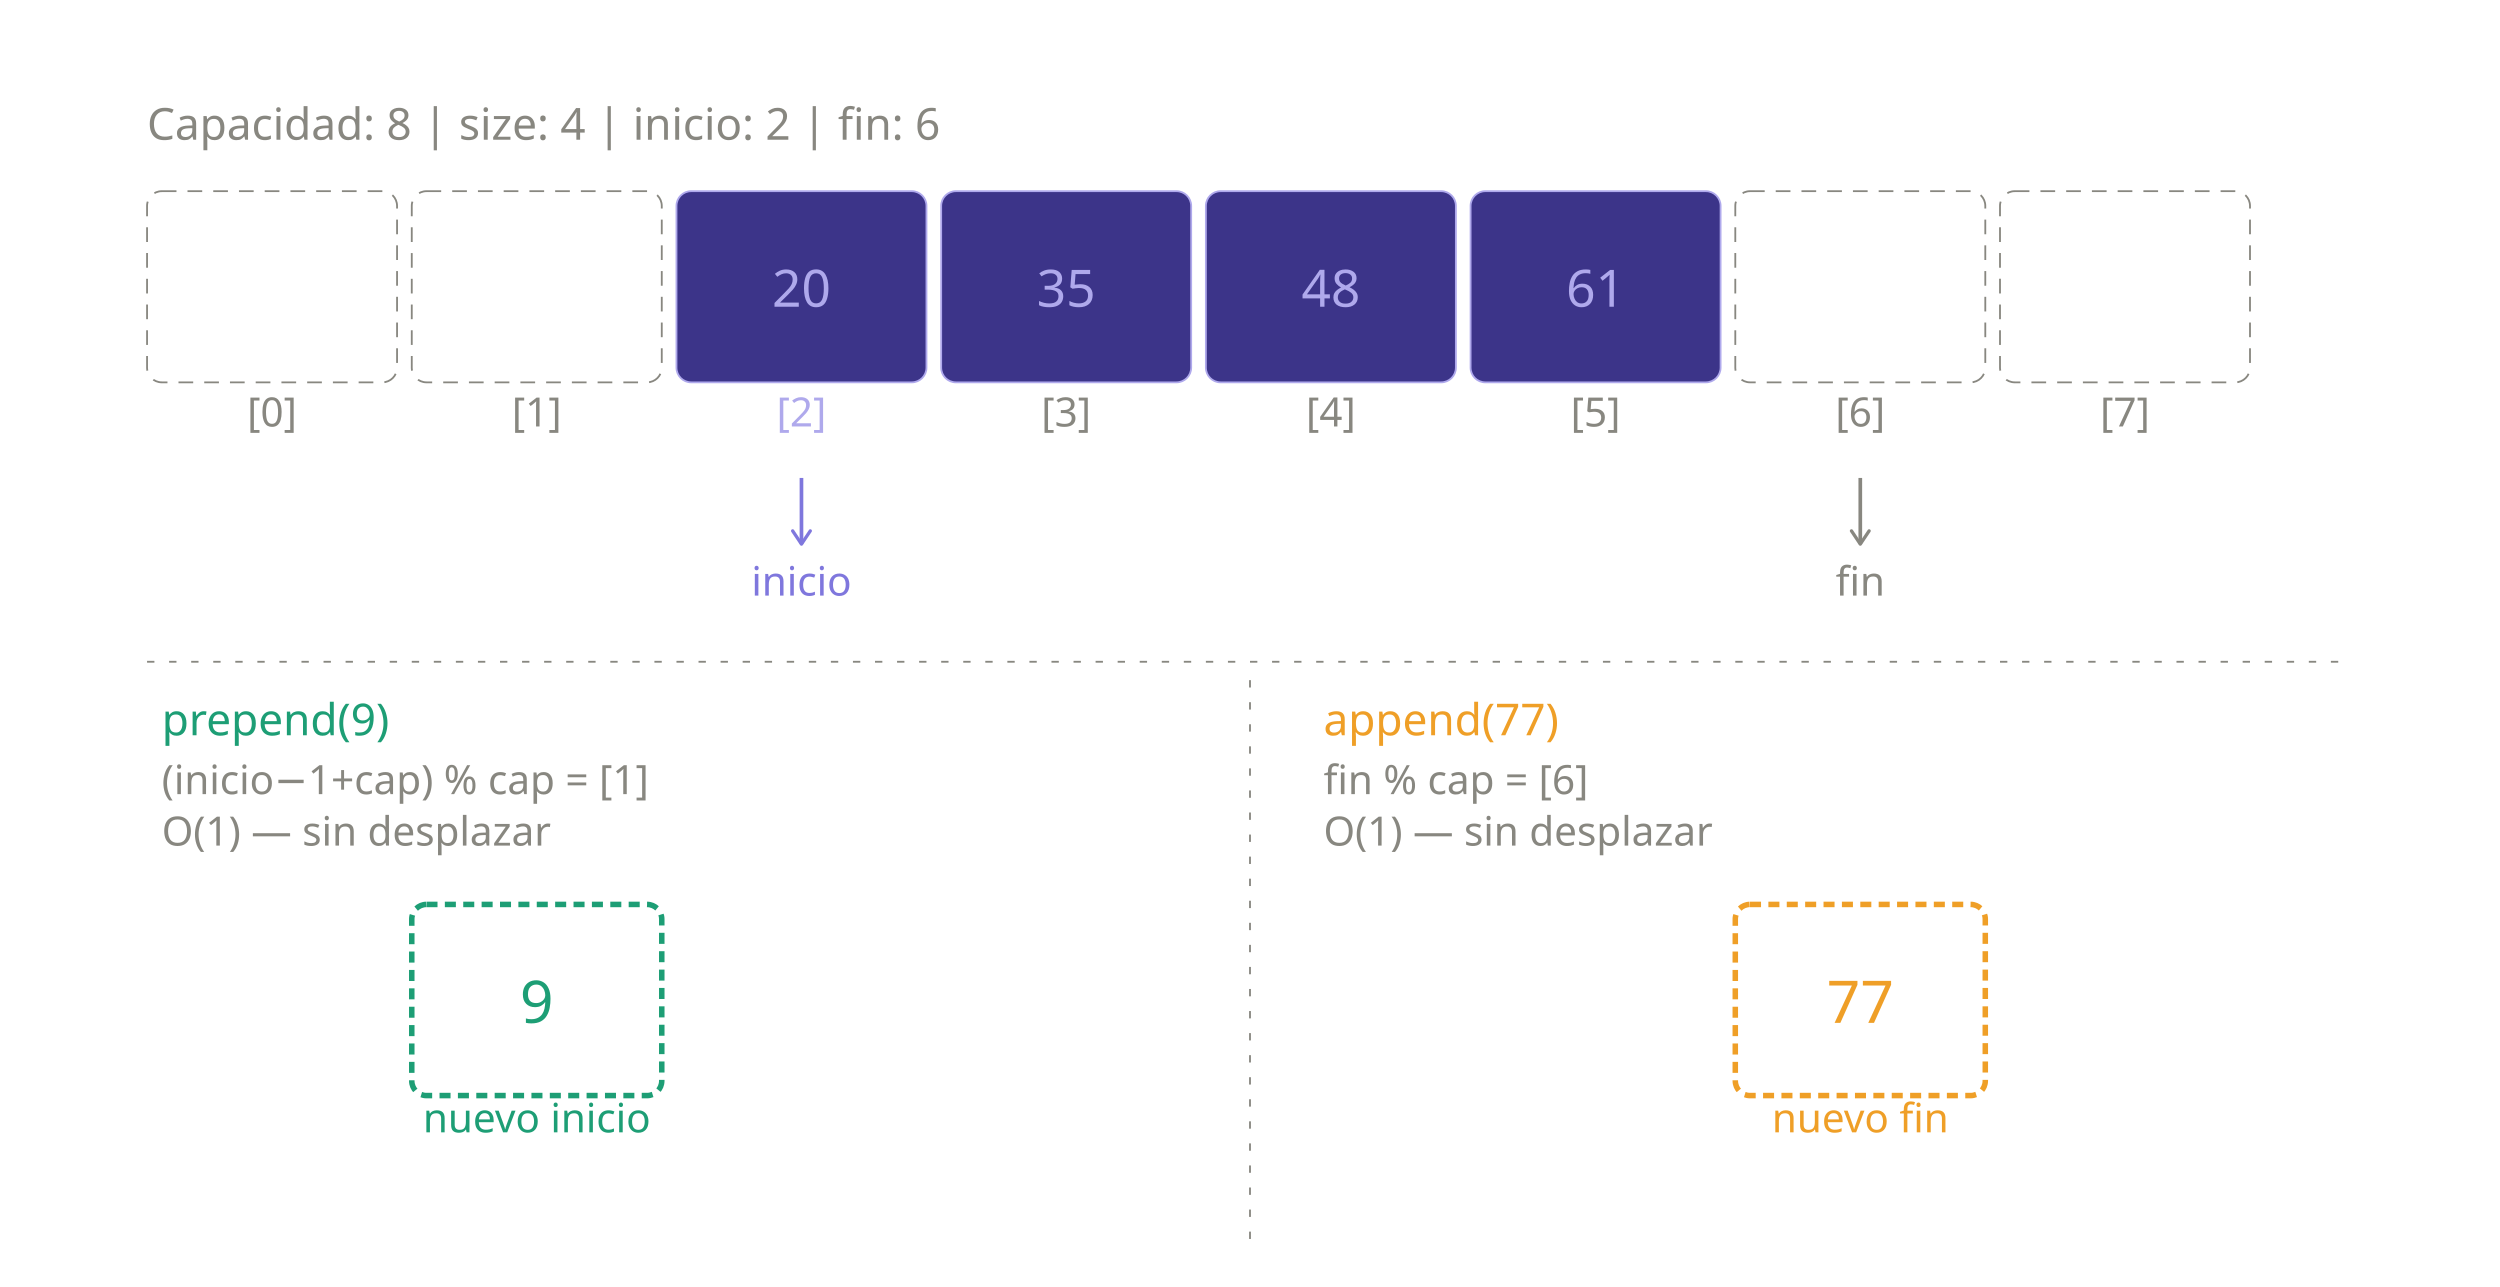
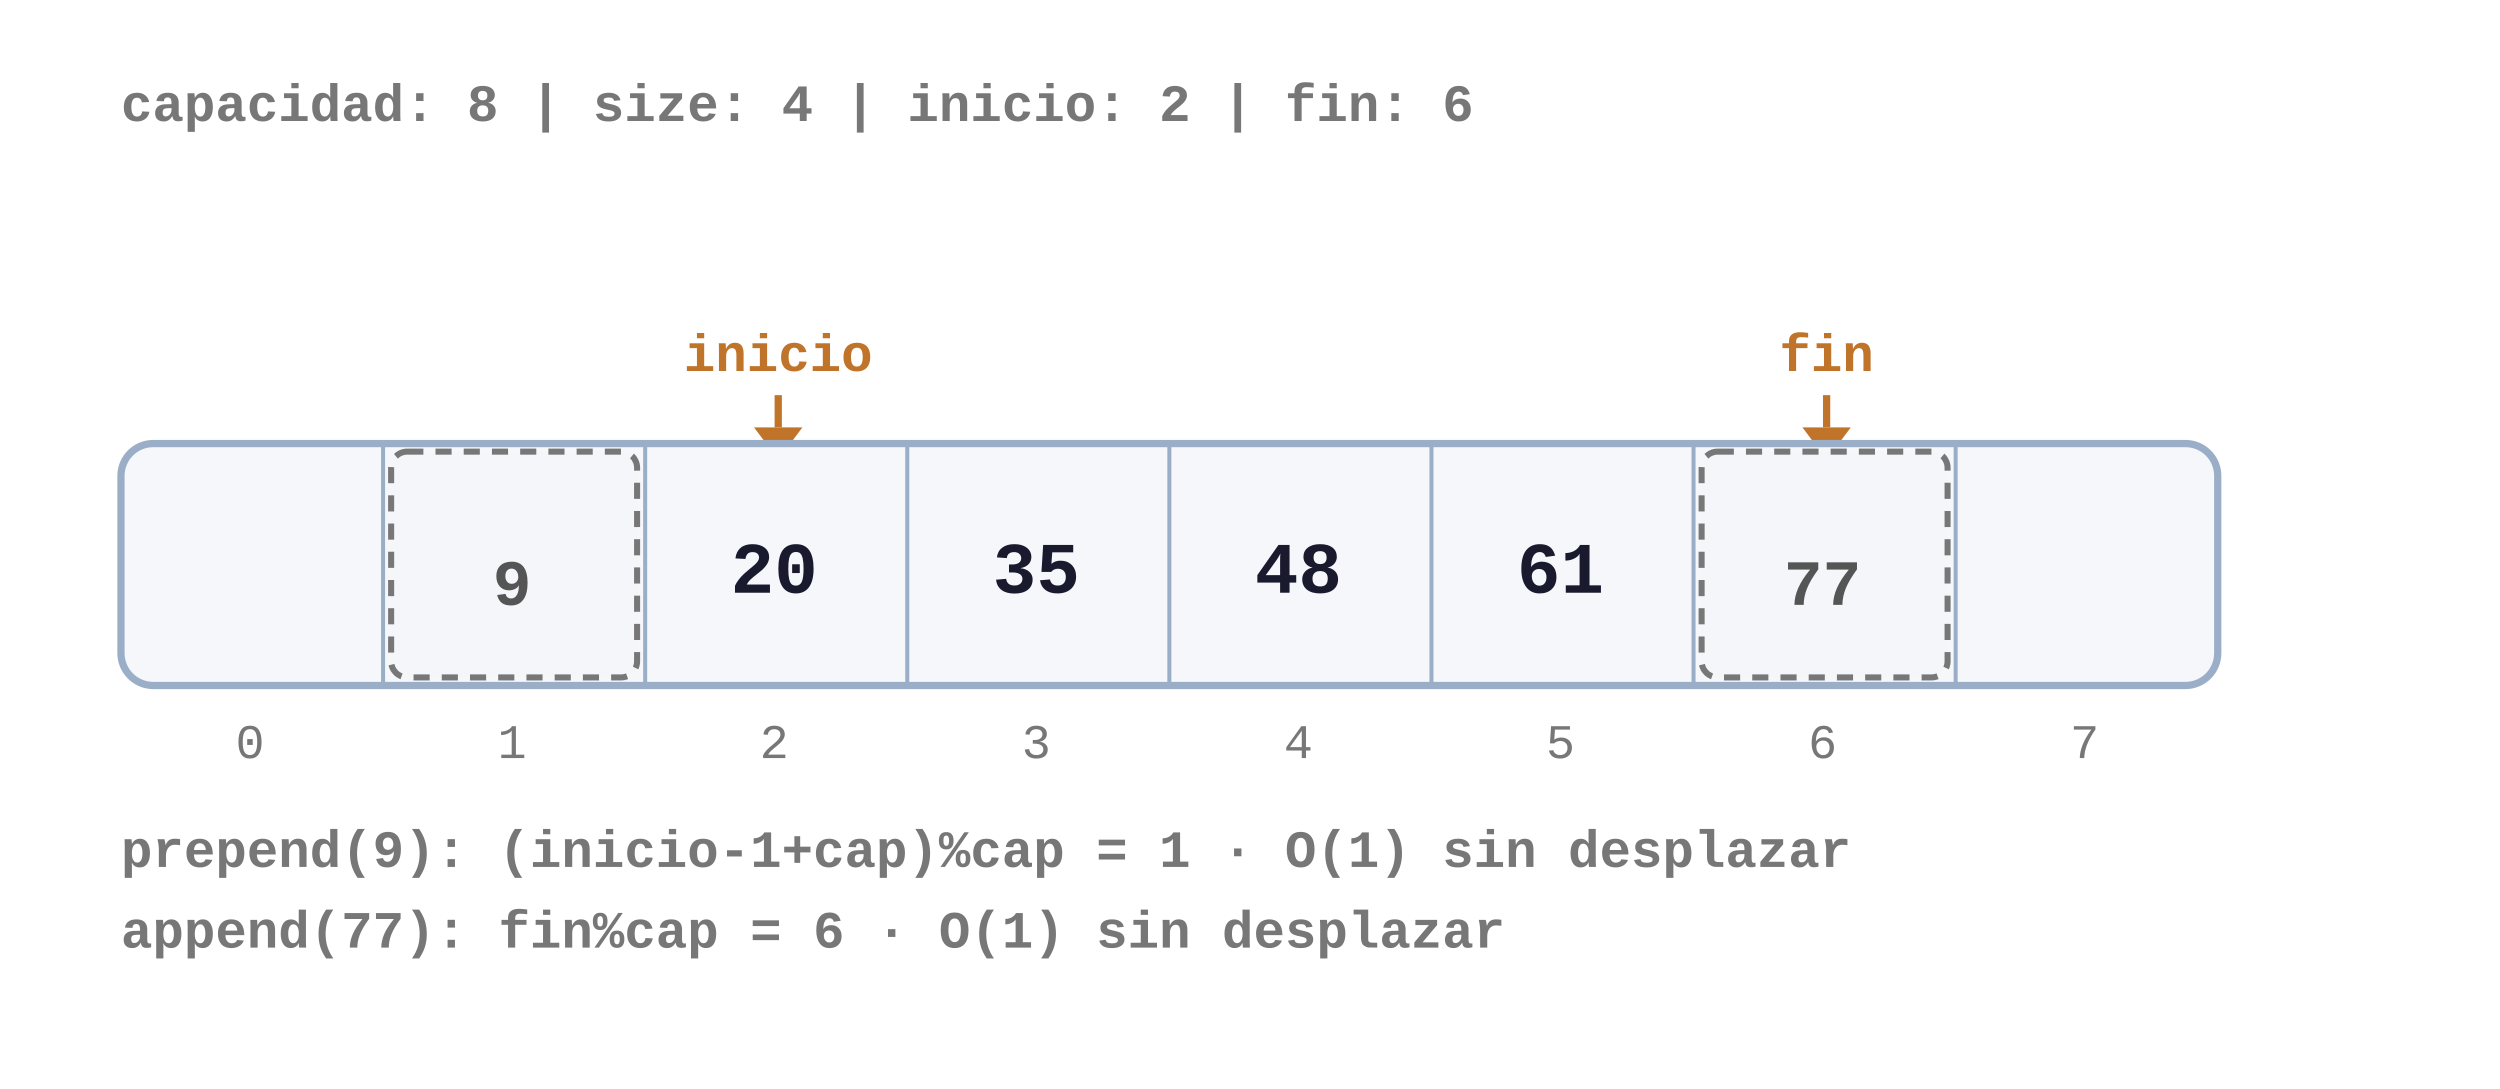
- <svg xmlns="http://www.w3.org/2000/svg" width="100%" viewBox="0 0 680 350" role="img" style="">
-   <defs>
-     <marker id="arrow" viewBox="0 0 10 10" refX="8" refY="5" markerWidth="6" markerHeight="6" orient="auto-start-reverse">
-       <path d="M2 1L8 5L2 9" fill="none" stroke="context-stroke" stroke-width="1.5" stroke-linecap="round" stroke-linejoin="round" />
-     </marker>
-   </defs>
-   <text x="40" y="38" font-family="'Anthropic Sans', sans-serif" font-size="12" fill="#888780" font-weight="500" style="fill:rgb(136, 135, 128);stroke:none;color:rgb(255, 255, 255);stroke-width:1px;stroke-linecap:butt;stroke-linejoin:miter;opacity:1;font-family:&quot;Anthropic Sans&quot;, sans-serif;font-size:12px;font-weight:500;text-anchor:start;dominant-baseline:auto">Capacidad: 8  |  size: 4  |  inicio: 2  |  fin: 6</text>
-   <rect x="40" y="52" width="68" height="52" rx="4" fill="none" stroke="#888780" stroke-width="0.5" stroke-dasharray="4 3" style="fill:none;stroke:rgb(136, 135, 128);color:rgb(255, 255, 255);stroke-width:0.5px;stroke-dasharray:4px, 3px;stroke-linecap:butt;stroke-linejoin:miter;opacity:1;font-family:&quot;Anthropic Sans&quot;, -apple-system, BlinkMacSystemFont, &quot;Segoe UI&quot;, sans-serif;font-size:16px;font-weight:400;text-anchor:start;dominant-baseline:auto" />
-   <rect x="112" y="52" width="68" height="52" rx="4" fill="none" stroke="#888780" stroke-width="0.5" stroke-dasharray="4 3" style="fill:none;stroke:rgb(136, 135, 128);color:rgb(255, 255, 255);stroke-width:0.5px;stroke-dasharray:4px, 3px;stroke-linecap:butt;stroke-linejoin:miter;opacity:1;font-family:&quot;Anthropic Sans&quot;, -apple-system, BlinkMacSystemFont, &quot;Segoe UI&quot;, sans-serif;font-size:16px;font-weight:400;text-anchor:start;dominant-baseline:auto" />
-   <g style="fill:rgb(0, 0, 0);stroke:none;color:rgb(255, 255, 255);stroke-width:1px;stroke-linecap:butt;stroke-linejoin:miter;opacity:1;font-family:&quot;Anthropic Sans&quot;, -apple-system, BlinkMacSystemFont, &quot;Segoe UI&quot;, sans-serif;font-size:16px;font-weight:400;text-anchor:start;dominant-baseline:auto">
-     <rect x="184" y="52" width="68" height="52" rx="4" stroke-width="0.5" style="fill:rgb(60, 52, 137);stroke:rgb(175, 169, 236);color:rgb(255, 255, 255);stroke-width:0.5px;stroke-linecap:butt;stroke-linejoin:miter;opacity:1;font-family:&quot;Anthropic Sans&quot;, -apple-system, BlinkMacSystemFont, &quot;Segoe UI&quot;, sans-serif;font-size:16px;font-weight:400;text-anchor:start;dominant-baseline:auto" />
-     <text x="218" y="78" text-anchor="middle" dominant-baseline="central" font-family="'Anthropic Sans', sans-serif" font-size="14" fill="#AFA9EC" style="fill:rgb(175, 169, 236);stroke:none;color:rgb(255, 255, 255);stroke-width:1px;stroke-linecap:butt;stroke-linejoin:miter;opacity:1;font-family:&quot;Anthropic Sans&quot;, sans-serif;font-size:14px;font-weight:400;text-anchor:middle;dominant-baseline:central">20</text>
-   </g>
-   <g style="fill:rgb(0, 0, 0);stroke:none;color:rgb(255, 255, 255);stroke-width:1px;stroke-linecap:butt;stroke-linejoin:miter;opacity:1;font-family:&quot;Anthropic Sans&quot;, -apple-system, BlinkMacSystemFont, &quot;Segoe UI&quot;, sans-serif;font-size:16px;font-weight:400;text-anchor:start;dominant-baseline:auto">
-     <rect x="256" y="52" width="68" height="52" rx="4" stroke-width="0.5" style="fill:rgb(60, 52, 137);stroke:rgb(175, 169, 236);color:rgb(255, 255, 255);stroke-width:0.5px;stroke-linecap:butt;stroke-linejoin:miter;opacity:1;font-family:&quot;Anthropic Sans&quot;, -apple-system, BlinkMacSystemFont, &quot;Segoe UI&quot;, sans-serif;font-size:16px;font-weight:400;text-anchor:start;dominant-baseline:auto" />
-     <text x="290" y="78" text-anchor="middle" dominant-baseline="central" font-family="'Anthropic Sans', sans-serif" font-size="14" fill="#AFA9EC" style="fill:rgb(175, 169, 236);stroke:none;color:rgb(255, 255, 255);stroke-width:1px;stroke-linecap:butt;stroke-linejoin:miter;opacity:1;font-family:&quot;Anthropic Sans&quot;, sans-serif;font-size:14px;font-weight:400;text-anchor:middle;dominant-baseline:central">35</text>
-   </g>
-   <g style="fill:rgb(0, 0, 0);stroke:none;color:rgb(255, 255, 255);stroke-width:1px;stroke-linecap:butt;stroke-linejoin:miter;opacity:1;font-family:&quot;Anthropic Sans&quot;, -apple-system, BlinkMacSystemFont, &quot;Segoe UI&quot;, sans-serif;font-size:16px;font-weight:400;text-anchor:start;dominant-baseline:auto">
-     <rect x="328" y="52" width="68" height="52" rx="4" stroke-width="0.5" style="fill:rgb(60, 52, 137);stroke:rgb(175, 169, 236);color:rgb(255, 255, 255);stroke-width:0.5px;stroke-linecap:butt;stroke-linejoin:miter;opacity:1;font-family:&quot;Anthropic Sans&quot;, -apple-system, BlinkMacSystemFont, &quot;Segoe UI&quot;, sans-serif;font-size:16px;font-weight:400;text-anchor:start;dominant-baseline:auto" />
-     <text x="362" y="78" text-anchor="middle" dominant-baseline="central" font-family="'Anthropic Sans', sans-serif" font-size="14" fill="#AFA9EC" style="fill:rgb(175, 169, 236);stroke:none;color:rgb(255, 255, 255);stroke-width:1px;stroke-linecap:butt;stroke-linejoin:miter;opacity:1;font-family:&quot;Anthropic Sans&quot;, sans-serif;font-size:14px;font-weight:400;text-anchor:middle;dominant-baseline:central">48</text>
-   </g>
-   <g style="fill:rgb(0, 0, 0);stroke:none;color:rgb(255, 255, 255);stroke-width:1px;stroke-linecap:butt;stroke-linejoin:miter;opacity:1;font-family:&quot;Anthropic Sans&quot;, -apple-system, BlinkMacSystemFont, &quot;Segoe UI&quot;, sans-serif;font-size:16px;font-weight:400;text-anchor:start;dominant-baseline:auto">
-     <rect x="400" y="52" width="68" height="52" rx="4" stroke-width="0.5" style="fill:rgb(60, 52, 137);stroke:rgb(175, 169, 236);color:rgb(255, 255, 255);stroke-width:0.5px;stroke-linecap:butt;stroke-linejoin:miter;opacity:1;font-family:&quot;Anthropic Sans&quot;, -apple-system, BlinkMacSystemFont, &quot;Segoe UI&quot;, sans-serif;font-size:16px;font-weight:400;text-anchor:start;dominant-baseline:auto" />
-     <text x="434" y="78" text-anchor="middle" dominant-baseline="central" font-family="'Anthropic Sans', sans-serif" font-size="14" fill="#AFA9EC" style="fill:rgb(175, 169, 236);stroke:none;color:rgb(255, 255, 255);stroke-width:1px;stroke-linecap:butt;stroke-linejoin:miter;opacity:1;font-family:&quot;Anthropic Sans&quot;, sans-serif;font-size:14px;font-weight:400;text-anchor:middle;dominant-baseline:central">61</text>
-   </g>
-   <rect x="472" y="52" width="68" height="52" rx="4" fill="none" stroke="#888780" stroke-width="0.5" stroke-dasharray="4 3" style="fill:none;stroke:rgb(136, 135, 128);color:rgb(255, 255, 255);stroke-width:0.5px;stroke-dasharray:4px, 3px;stroke-linecap:butt;stroke-linejoin:miter;opacity:1;font-family:&quot;Anthropic Sans&quot;, -apple-system, BlinkMacSystemFont, &quot;Segoe UI&quot;, sans-serif;font-size:16px;font-weight:400;text-anchor:start;dominant-baseline:auto" />
-   <rect x="544" y="52" width="68" height="52" rx="4" fill="none" stroke="#888780" stroke-width="0.5" stroke-dasharray="4 3" style="fill:none;stroke:rgb(136, 135, 128);color:rgb(255, 255, 255);stroke-width:0.5px;stroke-dasharray:4px, 3px;stroke-linecap:butt;stroke-linejoin:miter;opacity:1;font-family:&quot;Anthropic Sans&quot;, -apple-system, BlinkMacSystemFont, &quot;Segoe UI&quot;, sans-serif;font-size:16px;font-weight:400;text-anchor:start;dominant-baseline:auto" />
-   <text x="74" y="116" text-anchor="middle" font-family="'Anthropic Sans', sans-serif" font-size="11" fill="#888780" style="fill:rgb(136, 135, 128);stroke:none;color:rgb(255, 255, 255);stroke-width:1px;stroke-linecap:butt;stroke-linejoin:miter;opacity:1;font-family:&quot;Anthropic Sans&quot;, sans-serif;font-size:11px;font-weight:400;text-anchor:middle;dominant-baseline:auto">[0]</text>
-   <text x="146" y="116" text-anchor="middle" font-family="'Anthropic Sans', sans-serif" font-size="11" fill="#888780" style="fill:rgb(136, 135, 128);stroke:none;color:rgb(255, 255, 255);stroke-width:1px;stroke-linecap:butt;stroke-linejoin:miter;opacity:1;font-family:&quot;Anthropic Sans&quot;, sans-serif;font-size:11px;font-weight:400;text-anchor:middle;dominant-baseline:auto">[1]</text>
-   <text x="218" y="116" text-anchor="middle" font-family="'Anthropic Sans', sans-serif" font-size="11" fill="#AFA9EC" style="fill:rgb(175, 169, 236);stroke:none;color:rgb(255, 255, 255);stroke-width:1px;stroke-linecap:butt;stroke-linejoin:miter;opacity:1;font-family:&quot;Anthropic Sans&quot;, sans-serif;font-size:11px;font-weight:400;text-anchor:middle;dominant-baseline:auto">[2]</text>
-   <text x="290" y="116" text-anchor="middle" font-family="'Anthropic Sans', sans-serif" font-size="11" fill="#888780" style="fill:rgb(136, 135, 128);stroke:none;color:rgb(255, 255, 255);stroke-width:1px;stroke-linecap:butt;stroke-linejoin:miter;opacity:1;font-family:&quot;Anthropic Sans&quot;, sans-serif;font-size:11px;font-weight:400;text-anchor:middle;dominant-baseline:auto">[3]</text>
-   <text x="362" y="116" text-anchor="middle" font-family="'Anthropic Sans', sans-serif" font-size="11" fill="#888780" style="fill:rgb(136, 135, 128);stroke:none;color:rgb(255, 255, 255);stroke-width:1px;stroke-linecap:butt;stroke-linejoin:miter;opacity:1;font-family:&quot;Anthropic Sans&quot;, sans-serif;font-size:11px;font-weight:400;text-anchor:middle;dominant-baseline:auto">[4]</text>
-   <text x="434" y="116" text-anchor="middle" font-family="'Anthropic Sans', sans-serif" font-size="11" fill="#888780" style="fill:rgb(136, 135, 128);stroke:none;color:rgb(255, 255, 255);stroke-width:1px;stroke-linecap:butt;stroke-linejoin:miter;opacity:1;font-family:&quot;Anthropic Sans&quot;, sans-serif;font-size:11px;font-weight:400;text-anchor:middle;dominant-baseline:auto">[5]</text>
-   <text x="506" y="116" text-anchor="middle" font-family="'Anthropic Sans', sans-serif" font-size="11" fill="#888780" style="fill:rgb(136, 135, 128);stroke:none;color:rgb(255, 255, 255);stroke-width:1px;stroke-linecap:butt;stroke-linejoin:miter;opacity:1;font-family:&quot;Anthropic Sans&quot;, sans-serif;font-size:11px;font-weight:400;text-anchor:middle;dominant-baseline:auto">[6]</text>
-   <text x="578" y="116" text-anchor="middle" font-family="'Anthropic Sans', sans-serif" font-size="11" fill="#888780" style="fill:rgb(136, 135, 128);stroke:none;color:rgb(255, 255, 255);stroke-width:1px;stroke-linecap:butt;stroke-linejoin:miter;opacity:1;font-family:&quot;Anthropic Sans&quot;, sans-serif;font-size:11px;font-weight:400;text-anchor:middle;dominant-baseline:auto">[7]</text>
-   <line x1="218" y1="130" x2="218" y2="148" stroke="#7F77DD" stroke-width="1" marker-end="url(#arrow)" fill="none" style="fill:none;stroke:rgb(127, 119, 221);color:rgb(255, 255, 255);stroke-width:1px;stroke-linecap:butt;stroke-linejoin:miter;opacity:1;font-family:&quot;Anthropic Sans&quot;, -apple-system, BlinkMacSystemFont, &quot;Segoe UI&quot;, sans-serif;font-size:16px;font-weight:400;text-anchor:start;dominant-baseline:auto" />
-   <text x="218" y="162" text-anchor="middle" font-family="'Anthropic Sans', sans-serif" font-size="11" fill="#7F77DD" font-weight="500" style="fill:rgb(127, 119, 221);stroke:none;color:rgb(255, 255, 255);stroke-width:1px;stroke-linecap:butt;stroke-linejoin:miter;opacity:1;font-family:&quot;Anthropic Sans&quot;, sans-serif;font-size:11px;font-weight:500;text-anchor:middle;dominant-baseline:auto">inicio</text>
-   <line x1="506" y1="130" x2="506" y2="148" stroke="#888780" stroke-width="1" marker-end="url(#arrow)" fill="none" style="fill:none;stroke:rgb(136, 135, 128);color:rgb(255, 255, 255);stroke-width:1px;stroke-linecap:butt;stroke-linejoin:miter;opacity:1;font-family:&quot;Anthropic Sans&quot;, -apple-system, BlinkMacSystemFont, &quot;Segoe UI&quot;, sans-serif;font-size:16px;font-weight:400;text-anchor:start;dominant-baseline:auto" />
-   <text x="506" y="162" text-anchor="middle" font-family="'Anthropic Sans', sans-serif" font-size="11" fill="#888780" style="fill:rgb(136, 135, 128);stroke:none;color:rgb(255, 255, 255);stroke-width:1px;stroke-linecap:butt;stroke-linejoin:miter;opacity:1;font-family:&quot;Anthropic Sans&quot;, sans-serif;font-size:11px;font-weight:400;text-anchor:middle;dominant-baseline:auto">fin</text>
-   <line x1="40" y1="180" x2="640" y2="180" stroke="#888780" stroke-width="0.5" stroke-dasharray="2 4" style="fill:rgb(0, 0, 0);stroke:rgb(136, 135, 128);color:rgb(255, 255, 255);stroke-width:0.5px;stroke-dasharray:2px, 4px;stroke-linecap:butt;stroke-linejoin:miter;opacity:1;font-family:&quot;Anthropic Sans&quot;, -apple-system, BlinkMacSystemFont, &quot;Segoe UI&quot;, sans-serif;font-size:16px;font-weight:400;text-anchor:start;dominant-baseline:auto" />
-   <text x="44" y="200" font-family="'Anthropic Sans', sans-serif" font-size="12" fill="#1D9E75" font-weight="500" style="fill:rgb(29, 158, 117);stroke:none;color:rgb(255, 255, 255);stroke-width:1px;stroke-linecap:butt;stroke-linejoin:miter;opacity:1;font-family:&quot;Anthropic Sans&quot;, sans-serif;font-size:12px;font-weight:500;text-anchor:start;dominant-baseline:auto">prepend(9)</text>
-   <text x="44" y="216" font-family="'Anthropic Sans', sans-serif" font-size="11" fill="#888780" style="fill:rgb(136, 135, 128);stroke:none;color:rgb(255, 255, 255);stroke-width:1px;stroke-linecap:butt;stroke-linejoin:miter;opacity:1;font-family:&quot;Anthropic Sans&quot;, sans-serif;font-size:11px;font-weight:400;text-anchor:start;dominant-baseline:auto">(inicio−1+cap) % cap = [1]</text>
-   <text x="44" y="230" font-family="'Anthropic Sans', sans-serif" font-size="11" fill="#888780" style="fill:rgb(136, 135, 128);stroke:none;color:rgb(255, 255, 255);stroke-width:1px;stroke-linecap:butt;stroke-linejoin:miter;opacity:1;font-family:&quot;Anthropic Sans&quot;, sans-serif;font-size:11px;font-weight:400;text-anchor:start;dominant-baseline:auto">O(1) — sin desplazar</text>
-   <rect x="112" y="246" width="68" height="52" rx="4" stroke="#1D9E75" stroke-width="1.5" fill="none" stroke-dasharray="3 2" style="fill:none;stroke:rgb(29, 158, 117);color:rgb(255, 255, 255);stroke-width:1.5px;stroke-dasharray:3px, 2px;stroke-linecap:butt;stroke-linejoin:miter;opacity:1;font-family:&quot;Anthropic Sans&quot;, -apple-system, BlinkMacSystemFont, &quot;Segoe UI&quot;, sans-serif;font-size:16px;font-weight:400;text-anchor:start;dominant-baseline:auto" />
-   <text x="146" y="272" text-anchor="middle" dominant-baseline="central" font-family="'Anthropic Sans', sans-serif" font-size="16" fill="#1D9E75" style="fill:rgb(29, 158, 117);stroke:none;color:rgb(255, 255, 255);stroke-width:1px;stroke-linecap:butt;stroke-linejoin:miter;opacity:1;font-family:&quot;Anthropic Sans&quot;, sans-serif;font-size:16px;font-weight:400;text-anchor:middle;dominant-baseline:central">9</text>
-   <text x="146" y="308" text-anchor="middle" font-family="'Anthropic Sans', sans-serif" font-size="11" fill="#1D9E75" style="fill:rgb(29, 158, 117);stroke:none;color:rgb(255, 255, 255);stroke-width:1px;stroke-linecap:butt;stroke-linejoin:miter;opacity:1;font-family:&quot;Anthropic Sans&quot;, sans-serif;font-size:11px;font-weight:400;text-anchor:middle;dominant-baseline:auto">nuevo inicio</text>
-   <line x1="340" y1="185" x2="340" y2="340" stroke="#888780" stroke-width="0.5" stroke-dasharray="2 4" style="fill:rgb(0, 0, 0);stroke:rgb(136, 135, 128);color:rgb(255, 255, 255);stroke-width:0.5px;stroke-dasharray:2px, 4px;stroke-linecap:butt;stroke-linejoin:miter;opacity:1;font-family:&quot;Anthropic Sans&quot;, -apple-system, BlinkMacSystemFont, &quot;Segoe UI&quot;, sans-serif;font-size:16px;font-weight:400;text-anchor:start;dominant-baseline:auto" />
-   <text x="360" y="200" font-family="'Anthropic Sans', sans-serif" font-size="12" fill="#EF9F27" font-weight="500" style="fill:rgb(239, 159, 39);stroke:none;color:rgb(255, 255, 255);stroke-width:1px;stroke-linecap:butt;stroke-linejoin:miter;opacity:1;font-family:&quot;Anthropic Sans&quot;, sans-serif;font-size:12px;font-weight:500;text-anchor:start;dominant-baseline:auto">append(77)</text>
-   <text x="360" y="216" font-family="'Anthropic Sans', sans-serif" font-size="11" fill="#888780" style="fill:rgb(136, 135, 128);stroke:none;color:rgb(255, 255, 255);stroke-width:1px;stroke-linecap:butt;stroke-linejoin:miter;opacity:1;font-family:&quot;Anthropic Sans&quot;, sans-serif;font-size:11px;font-weight:400;text-anchor:start;dominant-baseline:auto">fin % cap = [6]</text>
-   <text x="360" y="230" font-family="'Anthropic Sans', sans-serif" font-size="11" fill="#888780" style="fill:rgb(136, 135, 128);stroke:none;color:rgb(255, 255, 255);stroke-width:1px;stroke-linecap:butt;stroke-linejoin:miter;opacity:1;font-family:&quot;Anthropic Sans&quot;, sans-serif;font-size:11px;font-weight:400;text-anchor:start;dominant-baseline:auto">O(1) — sin desplazar</text>
-   <rect x="472" y="246" width="68" height="52" rx="4" stroke="#EF9F27" stroke-width="1.5" fill="none" stroke-dasharray="3 2" style="fill:none;stroke:rgb(239, 159, 39);color:rgb(255, 255, 255);stroke-width:1.5px;stroke-dasharray:3px, 2px;stroke-linecap:butt;stroke-linejoin:miter;opacity:1;font-family:&quot;Anthropic Sans&quot;, -apple-system, BlinkMacSystemFont, &quot;Segoe UI&quot;, sans-serif;font-size:16px;font-weight:400;text-anchor:start;dominant-baseline:auto" />
-   <text x="506" y="272" text-anchor="middle" dominant-baseline="central" font-family="'Anthropic Sans', sans-serif" font-size="16" fill="#EF9F27" style="fill:rgb(239, 159, 39);stroke:none;color:rgb(255, 255, 255);stroke-width:1px;stroke-linecap:butt;stroke-linejoin:miter;opacity:1;font-family:&quot;Anthropic Sans&quot;, sans-serif;font-size:16px;font-weight:400;text-anchor:middle;dominant-baseline:central">77</text>
-   <text x="506" y="308" text-anchor="middle" font-family="'Anthropic Sans', sans-serif" font-size="11" fill="#EF9F27" style="fill:rgb(239, 159, 39);stroke:none;color:rgb(255, 255, 255);stroke-width:1px;stroke-linecap:butt;stroke-linejoin:miter;opacity:1;font-family:&quot;Anthropic Sans&quot;, sans-serif;font-size:11px;font-weight:400;text-anchor:middle;dominant-baseline:auto">nuevo fin</text>
+ <svg xmlns="http://www.w3.org/2000/svg" width="620" height="270" viewBox="0 0 620 270">
+   <style>
+     text { font-family: 'Courier New', Courier, monospace; }
+     .frame       { fill: #f5f7fa; stroke: #9baec8; stroke-width: 1.8; }
+     .divider     { stroke: #9baec8; stroke-width: 1; }
+     .val         { font-size: 18px; font-weight: 700; fill: #1a1a2e; text-anchor: middle; }
+     .idx         { font-size: 12px; fill: #777777; text-anchor: middle; }
+     .op          { font-size: 13px; font-weight: 700; fill: #777777; text-anchor: middle; }
+     .ghost       { fill: #f5f7fa; fill-opacity: 0.5; stroke: #777777; stroke-width: 1.5; stroke-dasharray: 4,3; }
+     .ghost-val   { font-size: 16px; font-weight: 700; fill: #555555; text-anchor: middle; }
+     .top-label   { font-size: 13px; font-weight: 700; fill: #c0742a; text-anchor: middle; }
+     .top-arrow   { stroke: #c0742a; stroke-width: 1.8; fill: none; }
+     .top-arrow-fill { fill: #c0742a; }
+     @media (prefers-color-scheme: dark) {
+       .frame       { fill: #1e2330; stroke: #4a6fa5; }
+       .divider     { stroke: #4a6fa5; }
+       .val         { fill: #e2e8f0; }
+       .idx         { fill: #8899aa; }
+       .op          { fill: #8899aa; }
+       .ghost       { fill: #1e2330; stroke: #8899aa; }
+       .ghost-val   { fill: #aab4c0; }
+       .top-label   { fill: #d4884a; }
+       .top-arrow   { stroke: #d4884a; }
+       .top-arrow-fill { fill: #d4884a; }
+     }
+   </style>
+   <text x="30" y="30" class="op" style="text-anchor:start">capacidad: 8 | size: 4 | inicio: 2 | fin: 6</text>
+   <text x="193" y="92" class="top-label">inicio</text>
+   <path d="M193,98 L193,106" class="top-arrow" />
+   <path d="M187,106 L193,114 L199,106 Z" class="top-arrow-fill" />
+   <text x="453" y="92" class="top-label">fin</text>
+   <path d="M453,98 L453,106" class="top-arrow" />
+   <path d="M447,106 L453,114 L459,106 Z" class="top-arrow-fill" />
+   <rect x="30" y="110" width="520" height="60" rx="8" class="frame" />
+   <line x1="95" y1="110" x2="95" y2="170" class="divider" />
+   <line x1="160" y1="110" x2="160" y2="170" class="divider" />
+   <line x1="225" y1="110" x2="225" y2="170" class="divider" />
+   <line x1="290" y1="110" x2="290" y2="170" class="divider" />
+   <line x1="355" y1="110" x2="355" y2="170" class="divider" />
+   <line x1="420" y1="110" x2="420" y2="170" class="divider" />
+   <line x1="485" y1="110" x2="485" y2="170" class="divider" />
+   <text x="192" y="147" class="val">20</text>
+   <text x="257" y="147" class="val">35</text>
+   <text x="322" y="147" class="val">48</text>
+   <text x="387" y="147" class="val">61</text>
+   <text x="62" y="188" class="idx">0</text>
+   <text x="127" y="188" class="idx">1</text>
+   <text x="192" y="188" class="idx">2</text>
+   <text x="257" y="188" class="idx">3</text>
+   <text x="322" y="188" class="idx">4</text>
+   <text x="387" y="188" class="idx">5</text>
+   <text x="452" y="188" class="idx">6</text>
+   <text x="517" y="188" class="idx">7</text>
+   <rect x="97" y="112" width="61" height="56" rx="4" class="ghost" />
+   <text x="127" y="150" class="ghost-val">9</text>
+   <rect x="422" y="112" width="61" height="56" rx="4" class="ghost" />
+   <text x="452" y="150" class="ghost-val">77</text>
+   <text x="30" y="215" class="op" style="text-anchor:start">prepend(9): (inicio-1+cap)%cap = 1 · O(1) sin desplazar</text>
+   <text x="30" y="235" class="op" style="text-anchor:start">append(77): fin%cap = 6 · O(1) sin desplazar</text>
</svg>
